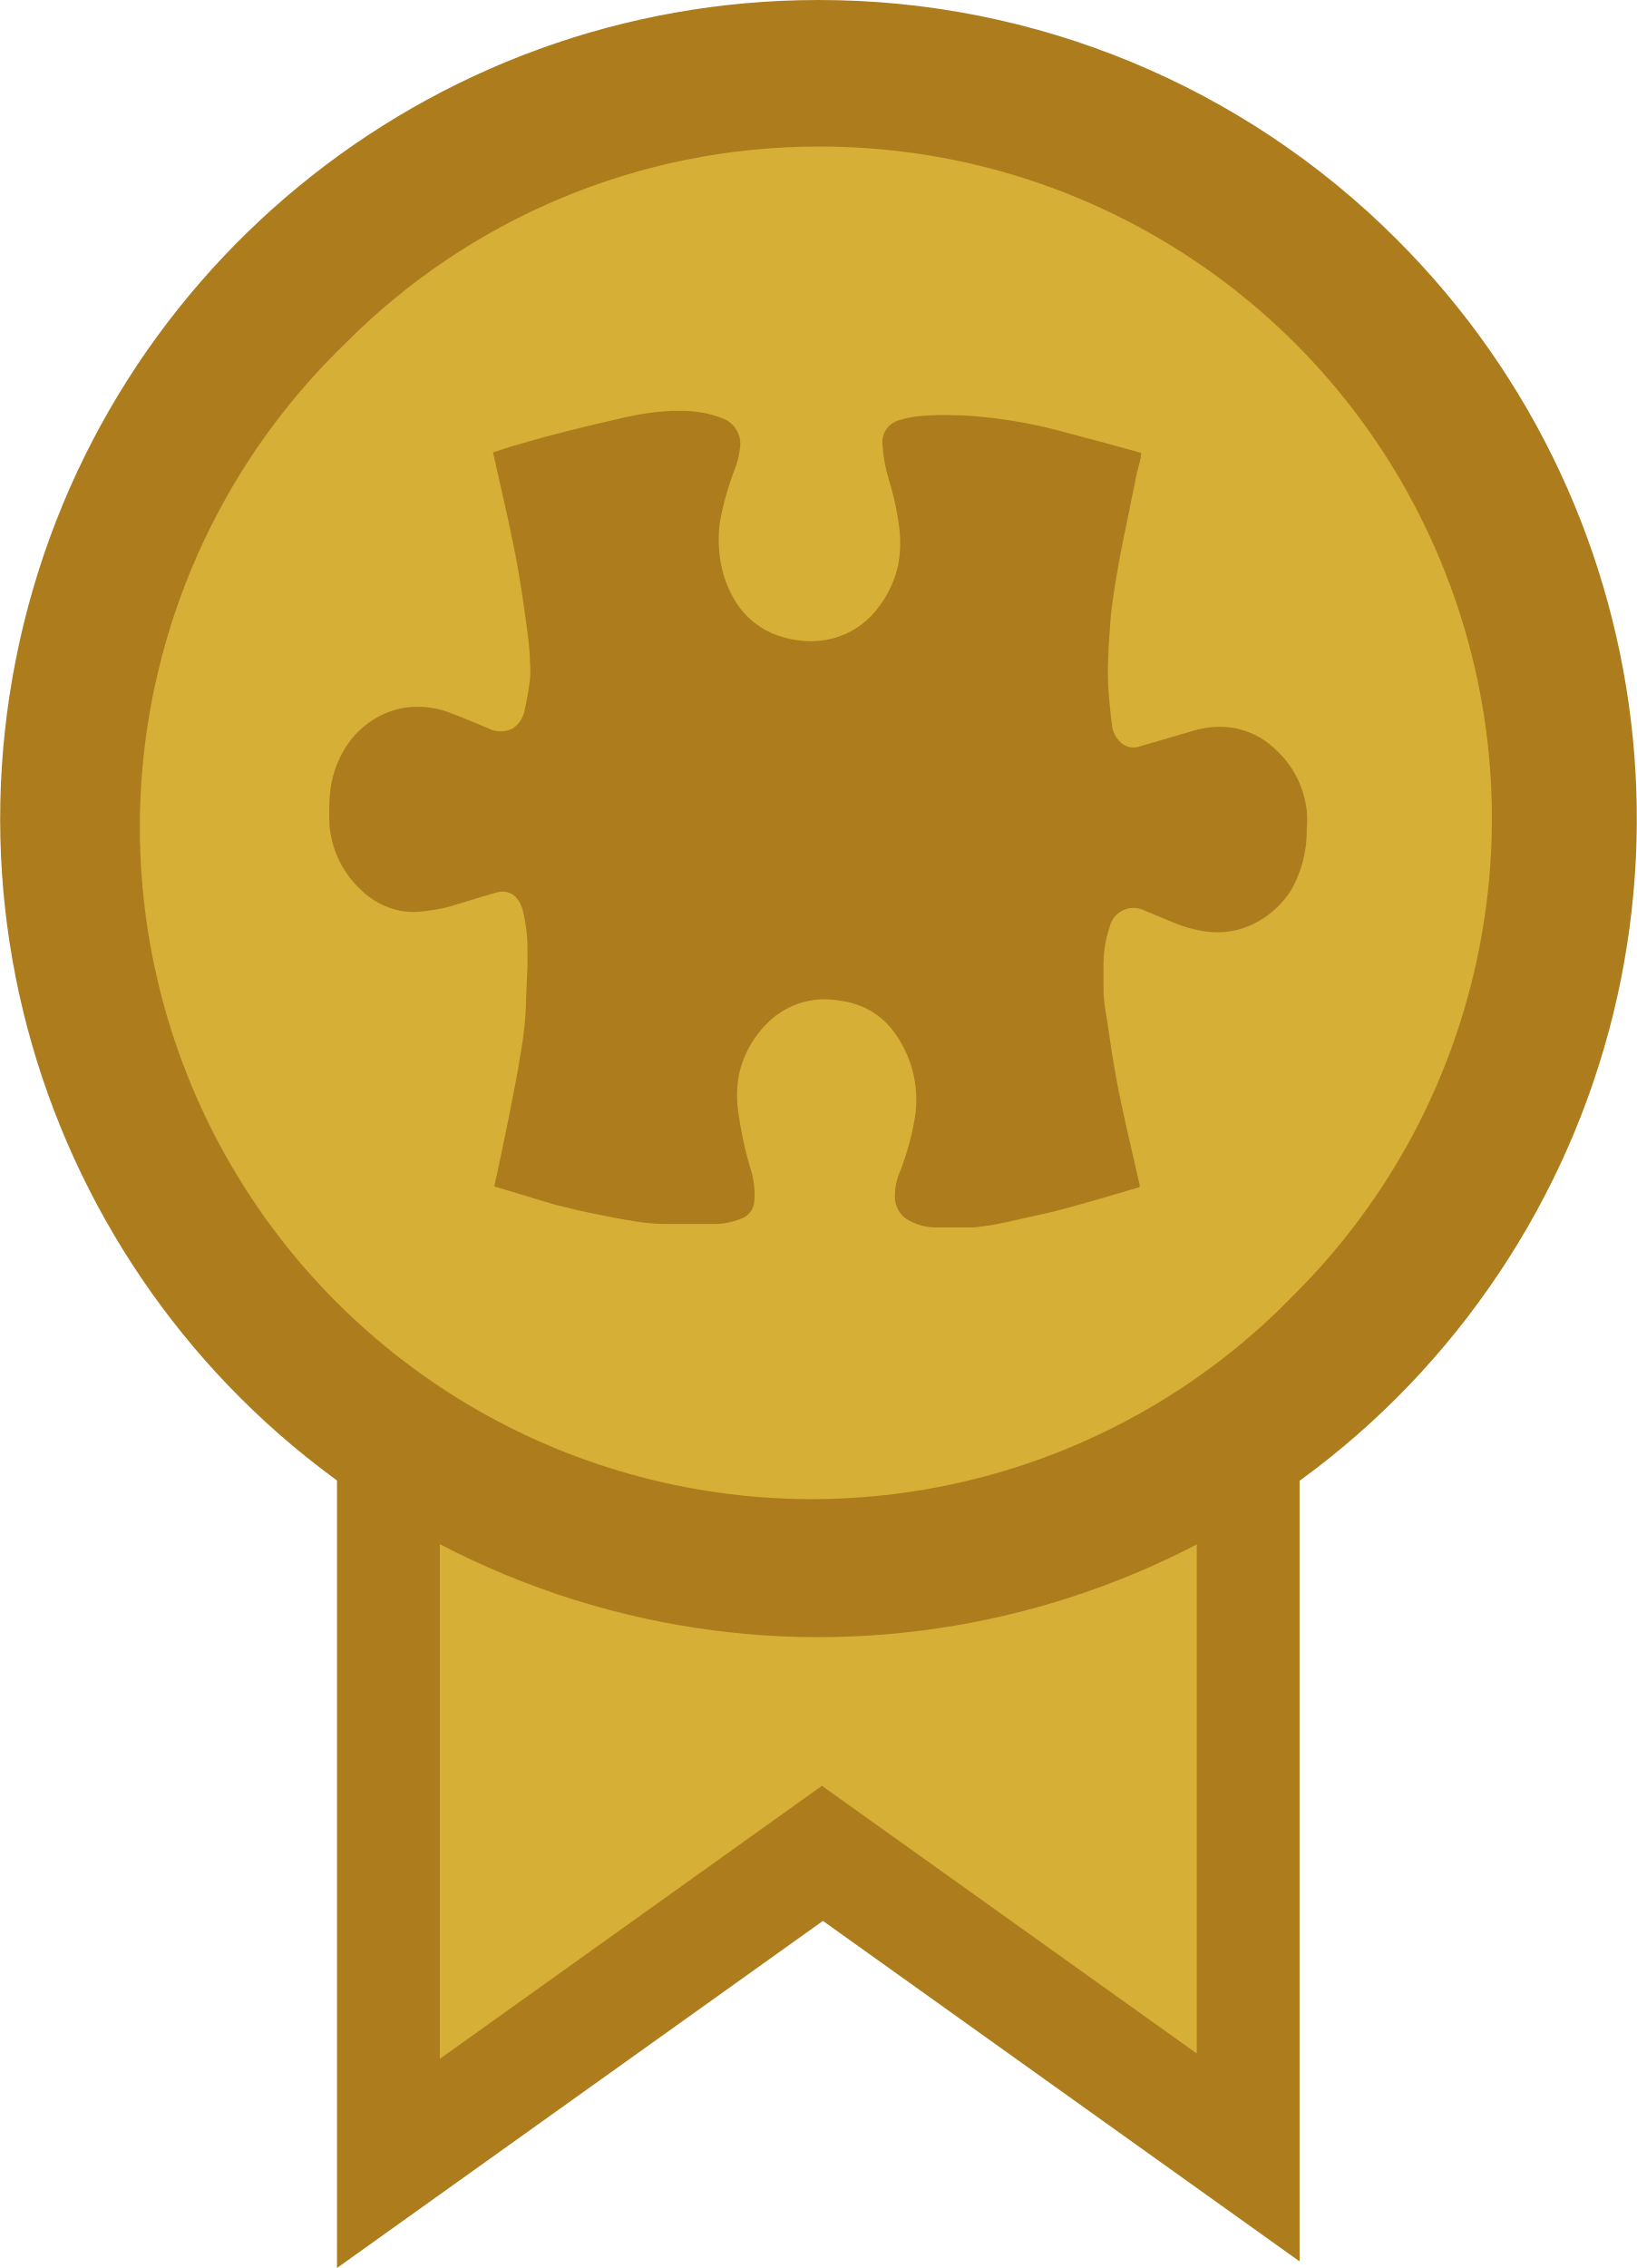
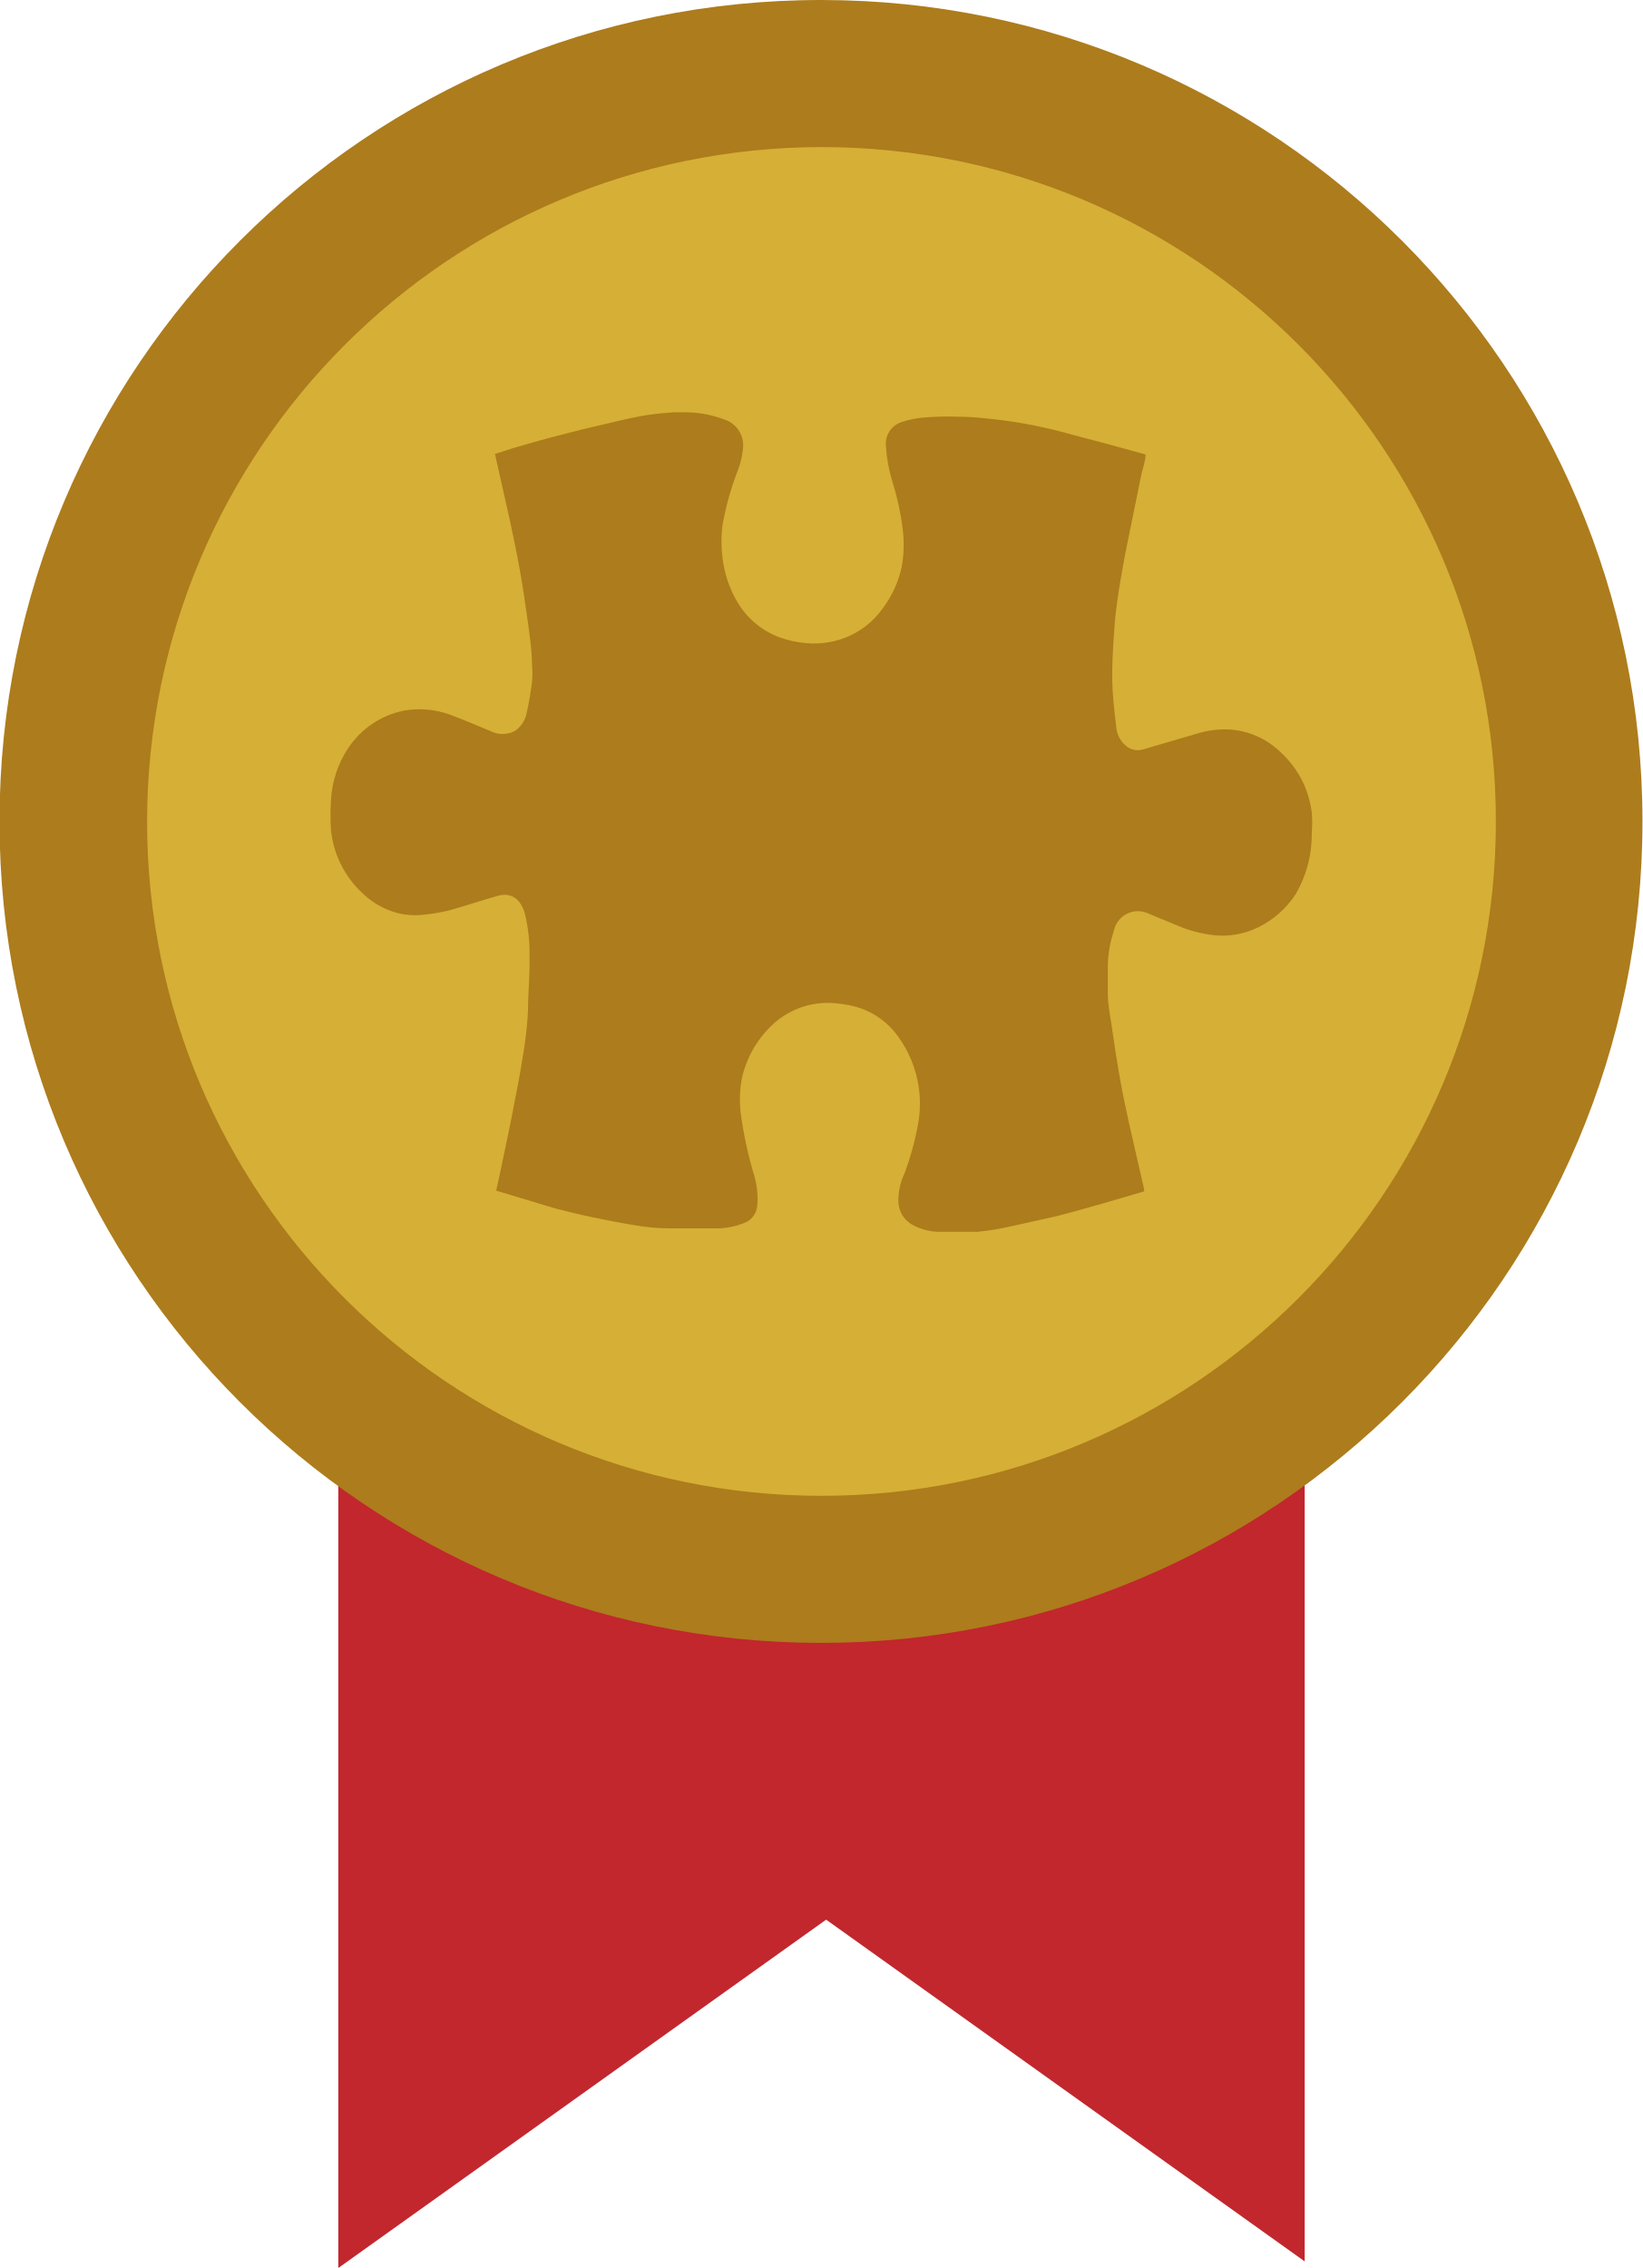
- <svg xmlns="http://www.w3.org/2000/svg" viewBox="0 0 67.02 92.85">
+ <svg xmlns="http://www.w3.org/2000/svg" viewBox="0 0 67.02 92.52">
  <defs>
-     <style>.cls-1{fill:#ad7c1c;}.cls-2{fill:#d6af36;}</style>
+     <style>.cls-1{fill:#c1272d;}.cls-2{fill:#d6af36;}.cls-3{fill:#ad7c1c;}</style>
  </defs>
  <g id="Layer_2" data-name="Layer 2">
    <g id="Layer_1-2" data-name="Layer 1">
-       <polygon class="cls-1" points="33.7 78.64 53.22 92.58 53.22 53.42 13.8 53.42 13.8 92.85 33.7 78.64" />
-       <polygon class="cls-2" points="33.66 73.11 49.01 84.07 49.01 53.28 18.01 53.28 18.01 84.29 33.66 73.11" />
-       <path class="cls-2" d="M33.51,64A30.5,30.5,0,0,1,11.94,11.94,30.5,30.5,0,1,1,55.08,55.08,30.27,30.27,0,0,1,33.51,64Z" />
-       <path class="cls-1" d="M33.51,6A27.51,27.51,0,0,1,53,53a27.51,27.51,0,1,1-38.9-38.9A27.3,27.3,0,0,1,33.51,6m0-6a33.51,33.51,0,1,0,23.7,9.81A33.43,33.43,0,0,0,33.51,0Z" />
-       <path class="cls-1" d="M20.24,48.57c.08-.36.16-.71.23-1.06.19-.9.38-1.8.55-2.71.14-.69.26-1.39.37-2.09.07-.51.13-1,.15-1.54,0-.7.08-1.4.06-2.09a6.78,6.78,0,0,0-.2-1.85c-.18-.58-.57-.83-1.08-.69-.68.19-1.36.42-2,.6a8.05,8.05,0,0,1-1,.17,2.88,2.88,0,0,1-1.53-.21,3.23,3.23,0,0,1-1-.66,4.07,4.07,0,0,1-1.29-2.59,9.17,9.17,0,0,1,0-1.17,4.22,4.22,0,0,1,.73-2.2A3.58,3.58,0,0,1,16.42,29a3.62,3.62,0,0,1,1.95.16c.55.2,1.09.44,1.63.66a1.08,1.08,0,0,0,1,0,1.14,1.14,0,0,0,.48-.72,12.74,12.74,0,0,0,.22-1.26,3.67,3.67,0,0,0,0-.74c0-.54-.08-1.07-.15-1.6-.1-.74-.21-1.48-.34-2.22s-.26-1.33-.4-2c-.2-.91-.41-1.82-.62-2.76l.71-.23c.6-.17,1.19-.35,1.79-.5.79-.21,1.58-.4,2.37-.58.45-.11.9-.21,1.35-.28s.71-.08,1.07-.11c.11,0,.21,0,.32,0a4.52,4.52,0,0,1,1.74.29,1.11,1.11,0,0,1,.76,1.25,3.22,3.22,0,0,1-.23.9,11.9,11.9,0,0,0-.59,2.12,5.27,5.27,0,0,0,0,1.43,4.55,4.55,0,0,0,.6,1.75A3.33,3.33,0,0,0,31.8,26a4.29,4.29,0,0,0,1.13.24,3.52,3.52,0,0,0,1.48-.2A3.37,3.37,0,0,0,36,24.83a4.37,4.37,0,0,0,.78-1.69,5,5,0,0,0,.05-1.5,11.23,11.23,0,0,0-.43-2,6.22,6.22,0,0,1-.26-1.43.93.93,0,0,1,.66-1,4,4,0,0,1,.91-.18A12,12,0,0,1,39.13,17c.55,0,1.11.07,1.66.13a19.91,19.91,0,0,1,2.94.6c1,.26,2,.53,3,.81l0,0c0,.27-.11.54-.17.81-.22,1.1-.45,2.19-.67,3.29-.12.66-.24,1.32-.33,2-.07.46-.1.92-.13,1.38s-.07,1.15-.06,1.72.08,1.25.16,1.88a1.13,1.13,0,0,0,.44.84.76.76,0,0,0,.63.12l2.22-.65a3.86,3.86,0,0,1,1.35-.17,3.26,3.26,0,0,1,2.05.91,4,4,0,0,1,.94,1.26,4.18,4.18,0,0,1,.35,1.22,4.68,4.68,0,0,1,0,.83,4.82,4.82,0,0,1-.66,2.5,3.81,3.81,0,0,1-1.53,1.35,3.32,3.32,0,0,1-1.8.32,5.36,5.36,0,0,1-1.51-.4l-1.25-.52a1,1,0,0,0-1.32.73,4.75,4.75,0,0,0-.25,1.45c0,.38,0,.75,0,1.13s.08.84.15,1.26c.11.78.23,1.56.37,2.33.1.57.23,1.14.35,1.71.2.89.41,1.78.61,2.67v.09l-1.6.47c-.67.19-1.33.38-2,.55l-1.8.4a11.19,11.19,0,0,1-1.39.23c-.54,0-1.08,0-1.62,0A2.35,2.35,0,0,1,37.29,50a1.11,1.11,0,0,1-.64-.91,2.56,2.56,0,0,1,.25-1.23,12,12,0,0,0,.55-2,4.66,4.66,0,0,0-.78-3.53,3.18,3.18,0,0,0-2.19-1.35,4,4,0,0,0-.77-.07,3.31,3.31,0,0,0-2.24.93A4.24,4.24,0,0,0,30.26,44a4.75,4.75,0,0,0-.05,1.36A15.92,15.92,0,0,0,30.78,48a3.38,3.38,0,0,1,.11,1.18.82.82,0,0,1-.56.72,3,3,0,0,1-1.06.21c-.66,0-1.33,0-2,0A8.56,8.56,0,0,1,26,50c-.62-.1-1.24-.22-1.86-.35s-1-.23-1.51-.36Z" />
+       <polygon class="cls-1" points="33.7 78.31 53.22 92.25 53.22 53.1 13.8 53.1 13.8 92.52 33.7 78.31" />
+       <path class="cls-2" d="M33.51,64A30.51,30.51,0,1,1,64,33.51,30.55,30.55,0,0,1,33.51,64Z" />
+       <path class="cls-3" d="M33.51,6A27.51,27.51,0,1,1,6,33.51,27.54,27.54,0,0,1,33.51,6m0-6A33.51,33.51,0,1,0,67,33.51,33.51,33.51,0,0,0,33.51,0Z" />
+       <path class="cls-3" d="M20.24,48.57c.08-.36.16-.71.23-1.06.19-.9.38-1.8.55-2.71.14-.69.26-1.39.37-2.09.07-.51.13-1,.15-1.54,0-.7.08-1.4.06-2.09a6.78,6.78,0,0,0-.2-1.85c-.18-.58-.57-.83-1.08-.69-.68.19-1.36.42-2,.6a8.05,8.05,0,0,1-1,.17,2.88,2.88,0,0,1-1.53-.21,3.23,3.23,0,0,1-1-.66,4.07,4.07,0,0,1-1.29-2.59,9.17,9.17,0,0,1,0-1.17,4.22,4.22,0,0,1,.73-2.2A3.58,3.58,0,0,1,16.42,29a3.62,3.62,0,0,1,1.95.16c.55.2,1.09.44,1.63.66a1.08,1.08,0,0,0,1,0,1.14,1.14,0,0,0,.48-.72,12.74,12.74,0,0,0,.22-1.26,3.67,3.67,0,0,0,0-.74c0-.54-.08-1.07-.15-1.6-.1-.74-.21-1.48-.34-2.22s-.26-1.33-.4-2c-.2-.91-.41-1.82-.62-2.76l.71-.23c.6-.17,1.19-.35,1.79-.5.79-.21,1.58-.4,2.37-.58.45-.11.9-.21,1.35-.28s.71-.08,1.07-.11c.11,0,.21,0,.32,0a4.52,4.52,0,0,1,1.74.29,1.11,1.11,0,0,1,.76,1.25,3.22,3.22,0,0,1-.23.9,11.9,11.9,0,0,0-.59,2.12,5.27,5.27,0,0,0,0,1.43,4.55,4.55,0,0,0,.6,1.75A3.33,3.33,0,0,0,31.8,26a4.29,4.29,0,0,0,1.13.24,3.52,3.52,0,0,0,1.48-.2A3.37,3.37,0,0,0,36,24.83a4.37,4.37,0,0,0,.78-1.69,5,5,0,0,0,.05-1.5,11.23,11.23,0,0,0-.43-2,6.22,6.22,0,0,1-.26-1.43.93.93,0,0,1,.66-1,4,4,0,0,1,.91-.18A12,12,0,0,1,39.13,17c.55,0,1.11.07,1.66.13a19.91,19.91,0,0,1,2.94.6c1,.26,2,.53,3,.81l0,0c0,.27-.11.54-.17.81-.22,1.1-.45,2.19-.67,3.29-.12.66-.24,1.32-.33,2-.07.46-.1.92-.13,1.38s-.07,1.15-.06,1.72.08,1.25.16,1.88a1.13,1.13,0,0,0,.44.84.76.76,0,0,0,.63.12l2.22-.65a3.86,3.86,0,0,1,1.35-.17,3.26,3.26,0,0,1,2.05.91,4,4,0,0,1,.94,1.26,4.18,4.18,0,0,1,.35,1.22,4.68,4.68,0,0,1,0,.83,4.82,4.82,0,0,1-.66,2.5,3.81,3.81,0,0,1-1.53,1.35,3.32,3.32,0,0,1-1.8.32,5.36,5.36,0,0,1-1.51-.4l-1.25-.52a1,1,0,0,0-1.32.73,4.75,4.75,0,0,0-.25,1.45c0,.38,0,.75,0,1.13s.08.84.15,1.26c.11.78.23,1.56.37,2.33.1.57.23,1.14.35,1.71.2.89.41,1.78.61,2.67v.09l-1.6.47c-.67.19-1.33.38-2,.55l-1.8.4a11.19,11.19,0,0,1-1.39.23c-.54,0-1.08,0-1.62,0A2.35,2.35,0,0,1,37.29,50a1.11,1.11,0,0,1-.64-.91,2.56,2.56,0,0,1,.25-1.23,12,12,0,0,0,.55-2,4.66,4.66,0,0,0-.78-3.53,3.18,3.18,0,0,0-2.19-1.35,4,4,0,0,0-.77-.07,3.31,3.31,0,0,0-2.24.93A4.28,4.28,0,0,0,30.26,44a4.75,4.75,0,0,0-.05,1.36A15.92,15.92,0,0,0,30.78,48a3.38,3.38,0,0,1,.11,1.18.82.82,0,0,1-.56.72,3,3,0,0,1-1.06.21c-.66,0-1.33,0-2,0A8.56,8.56,0,0,1,26,50c-.62-.1-1.24-.22-1.86-.35s-1-.23-1.51-.36Z" />
    </g>
  </g>
</svg>
